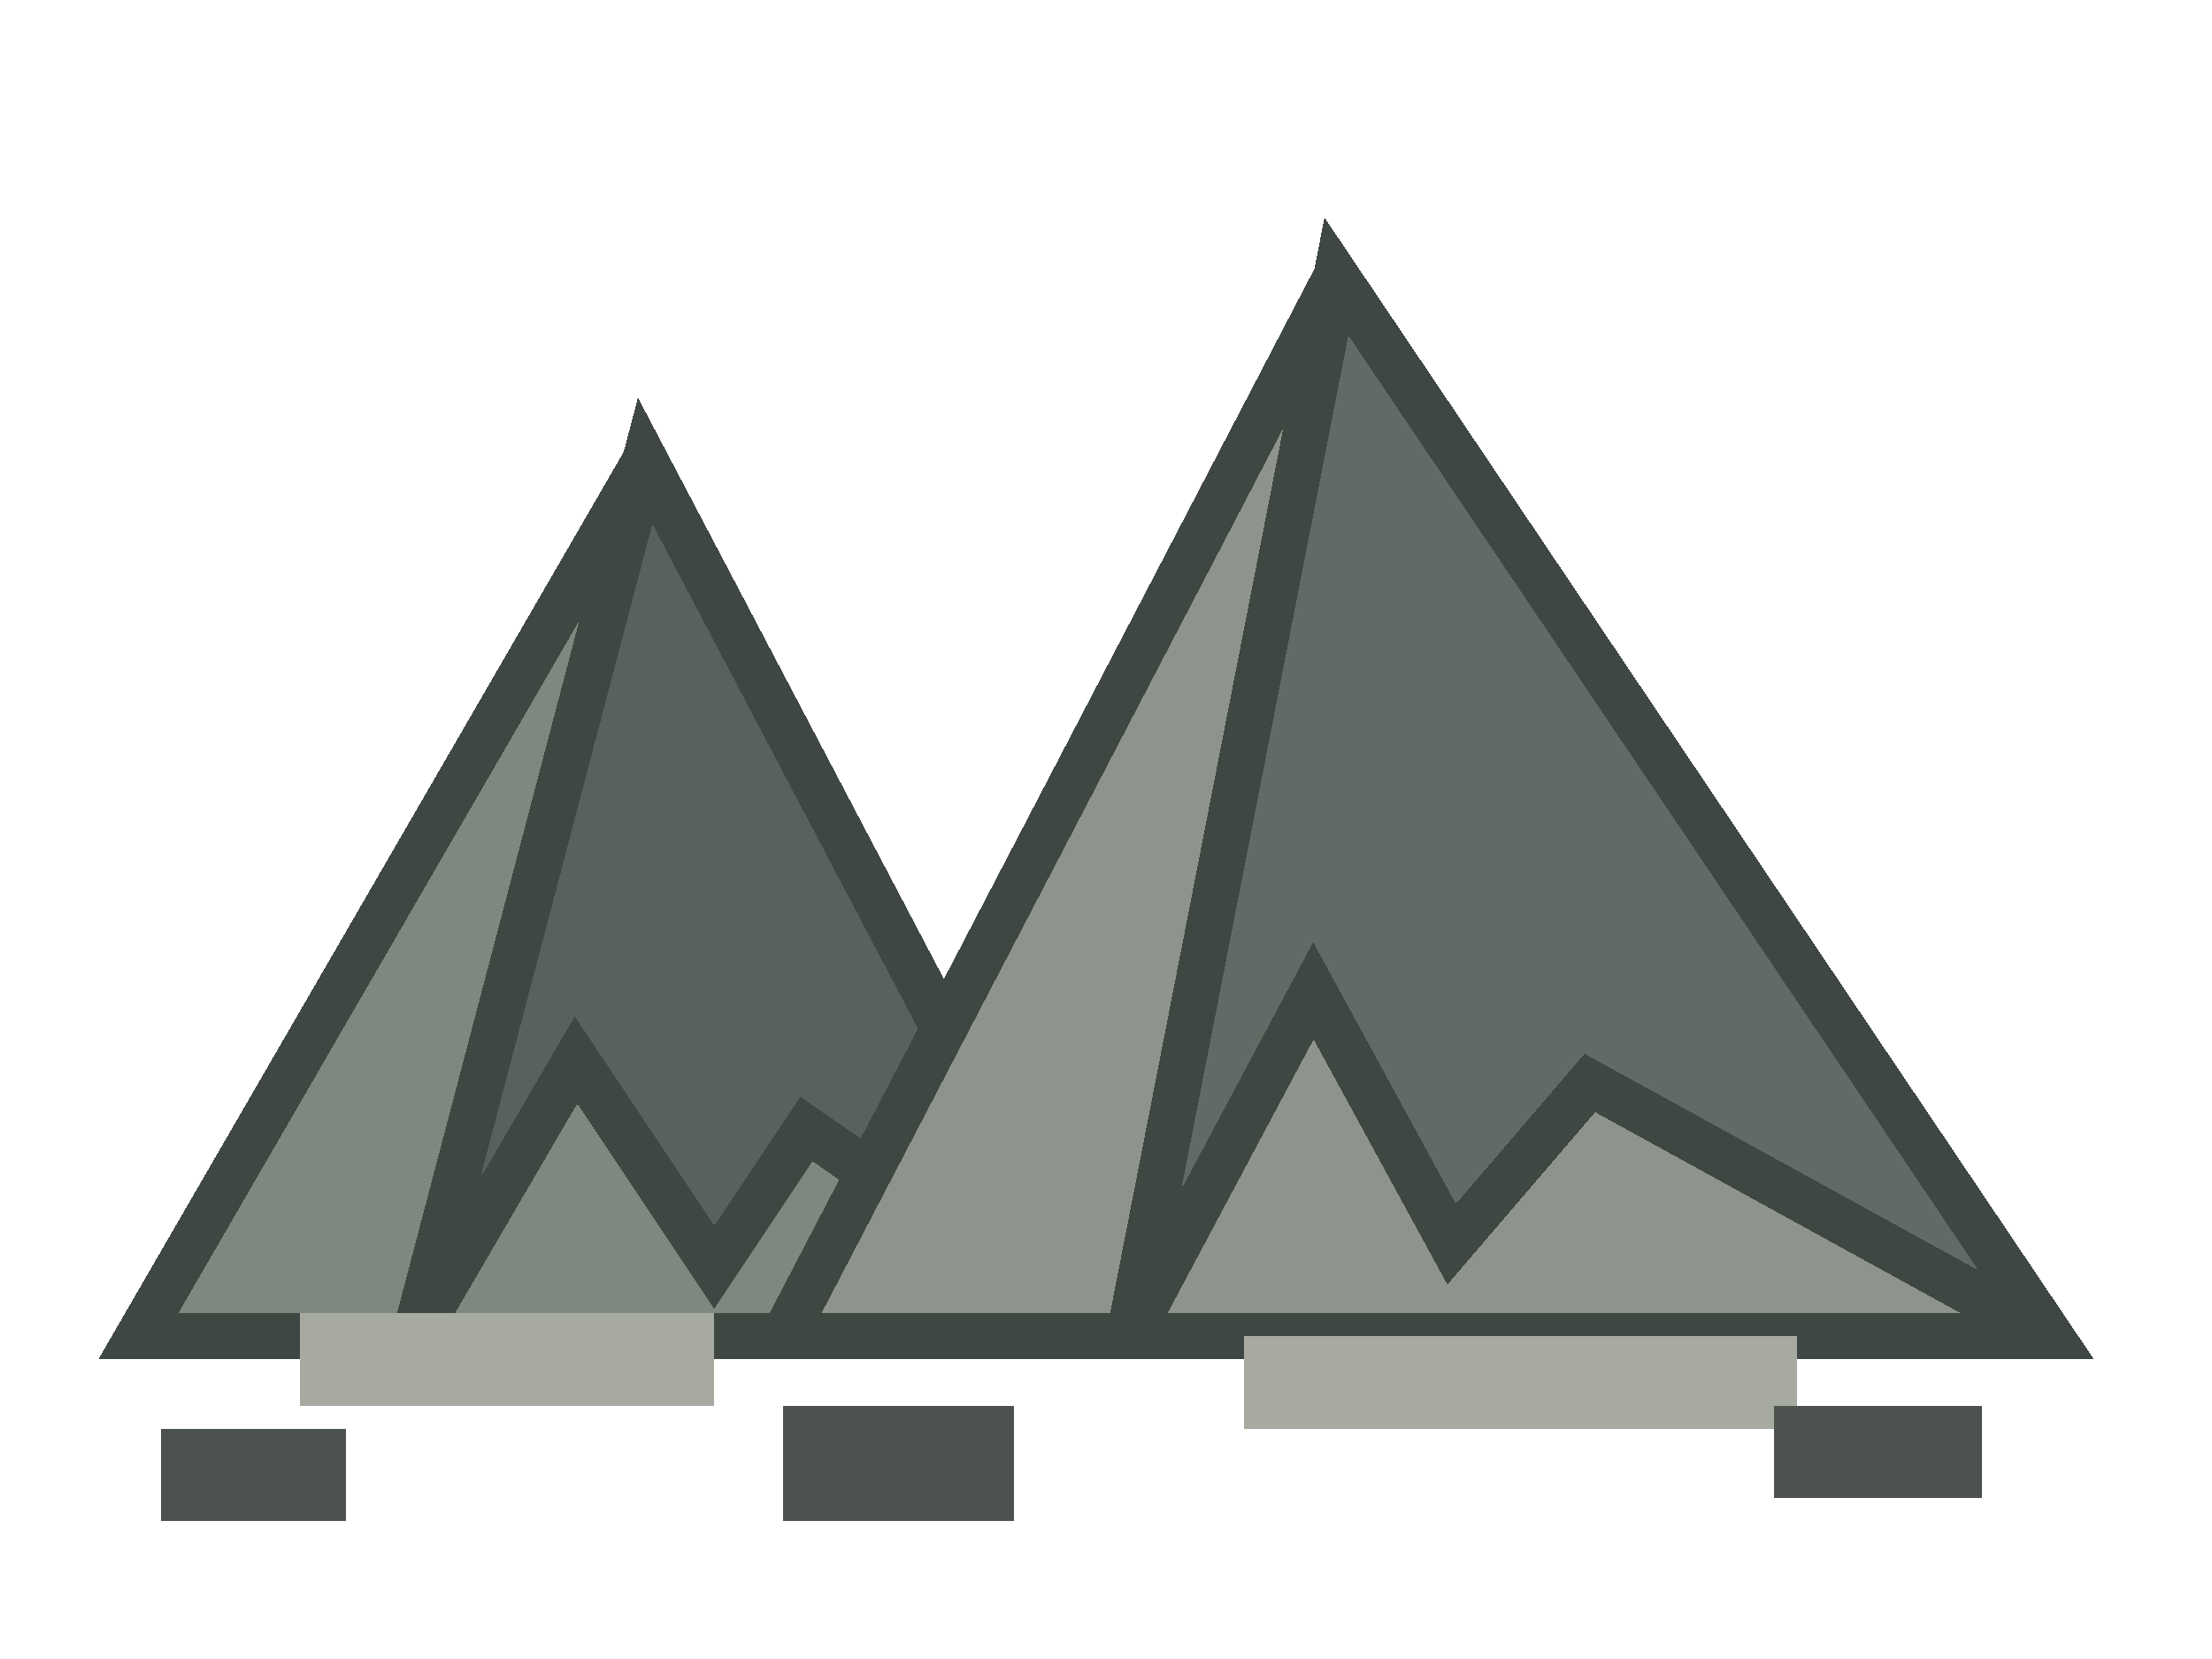
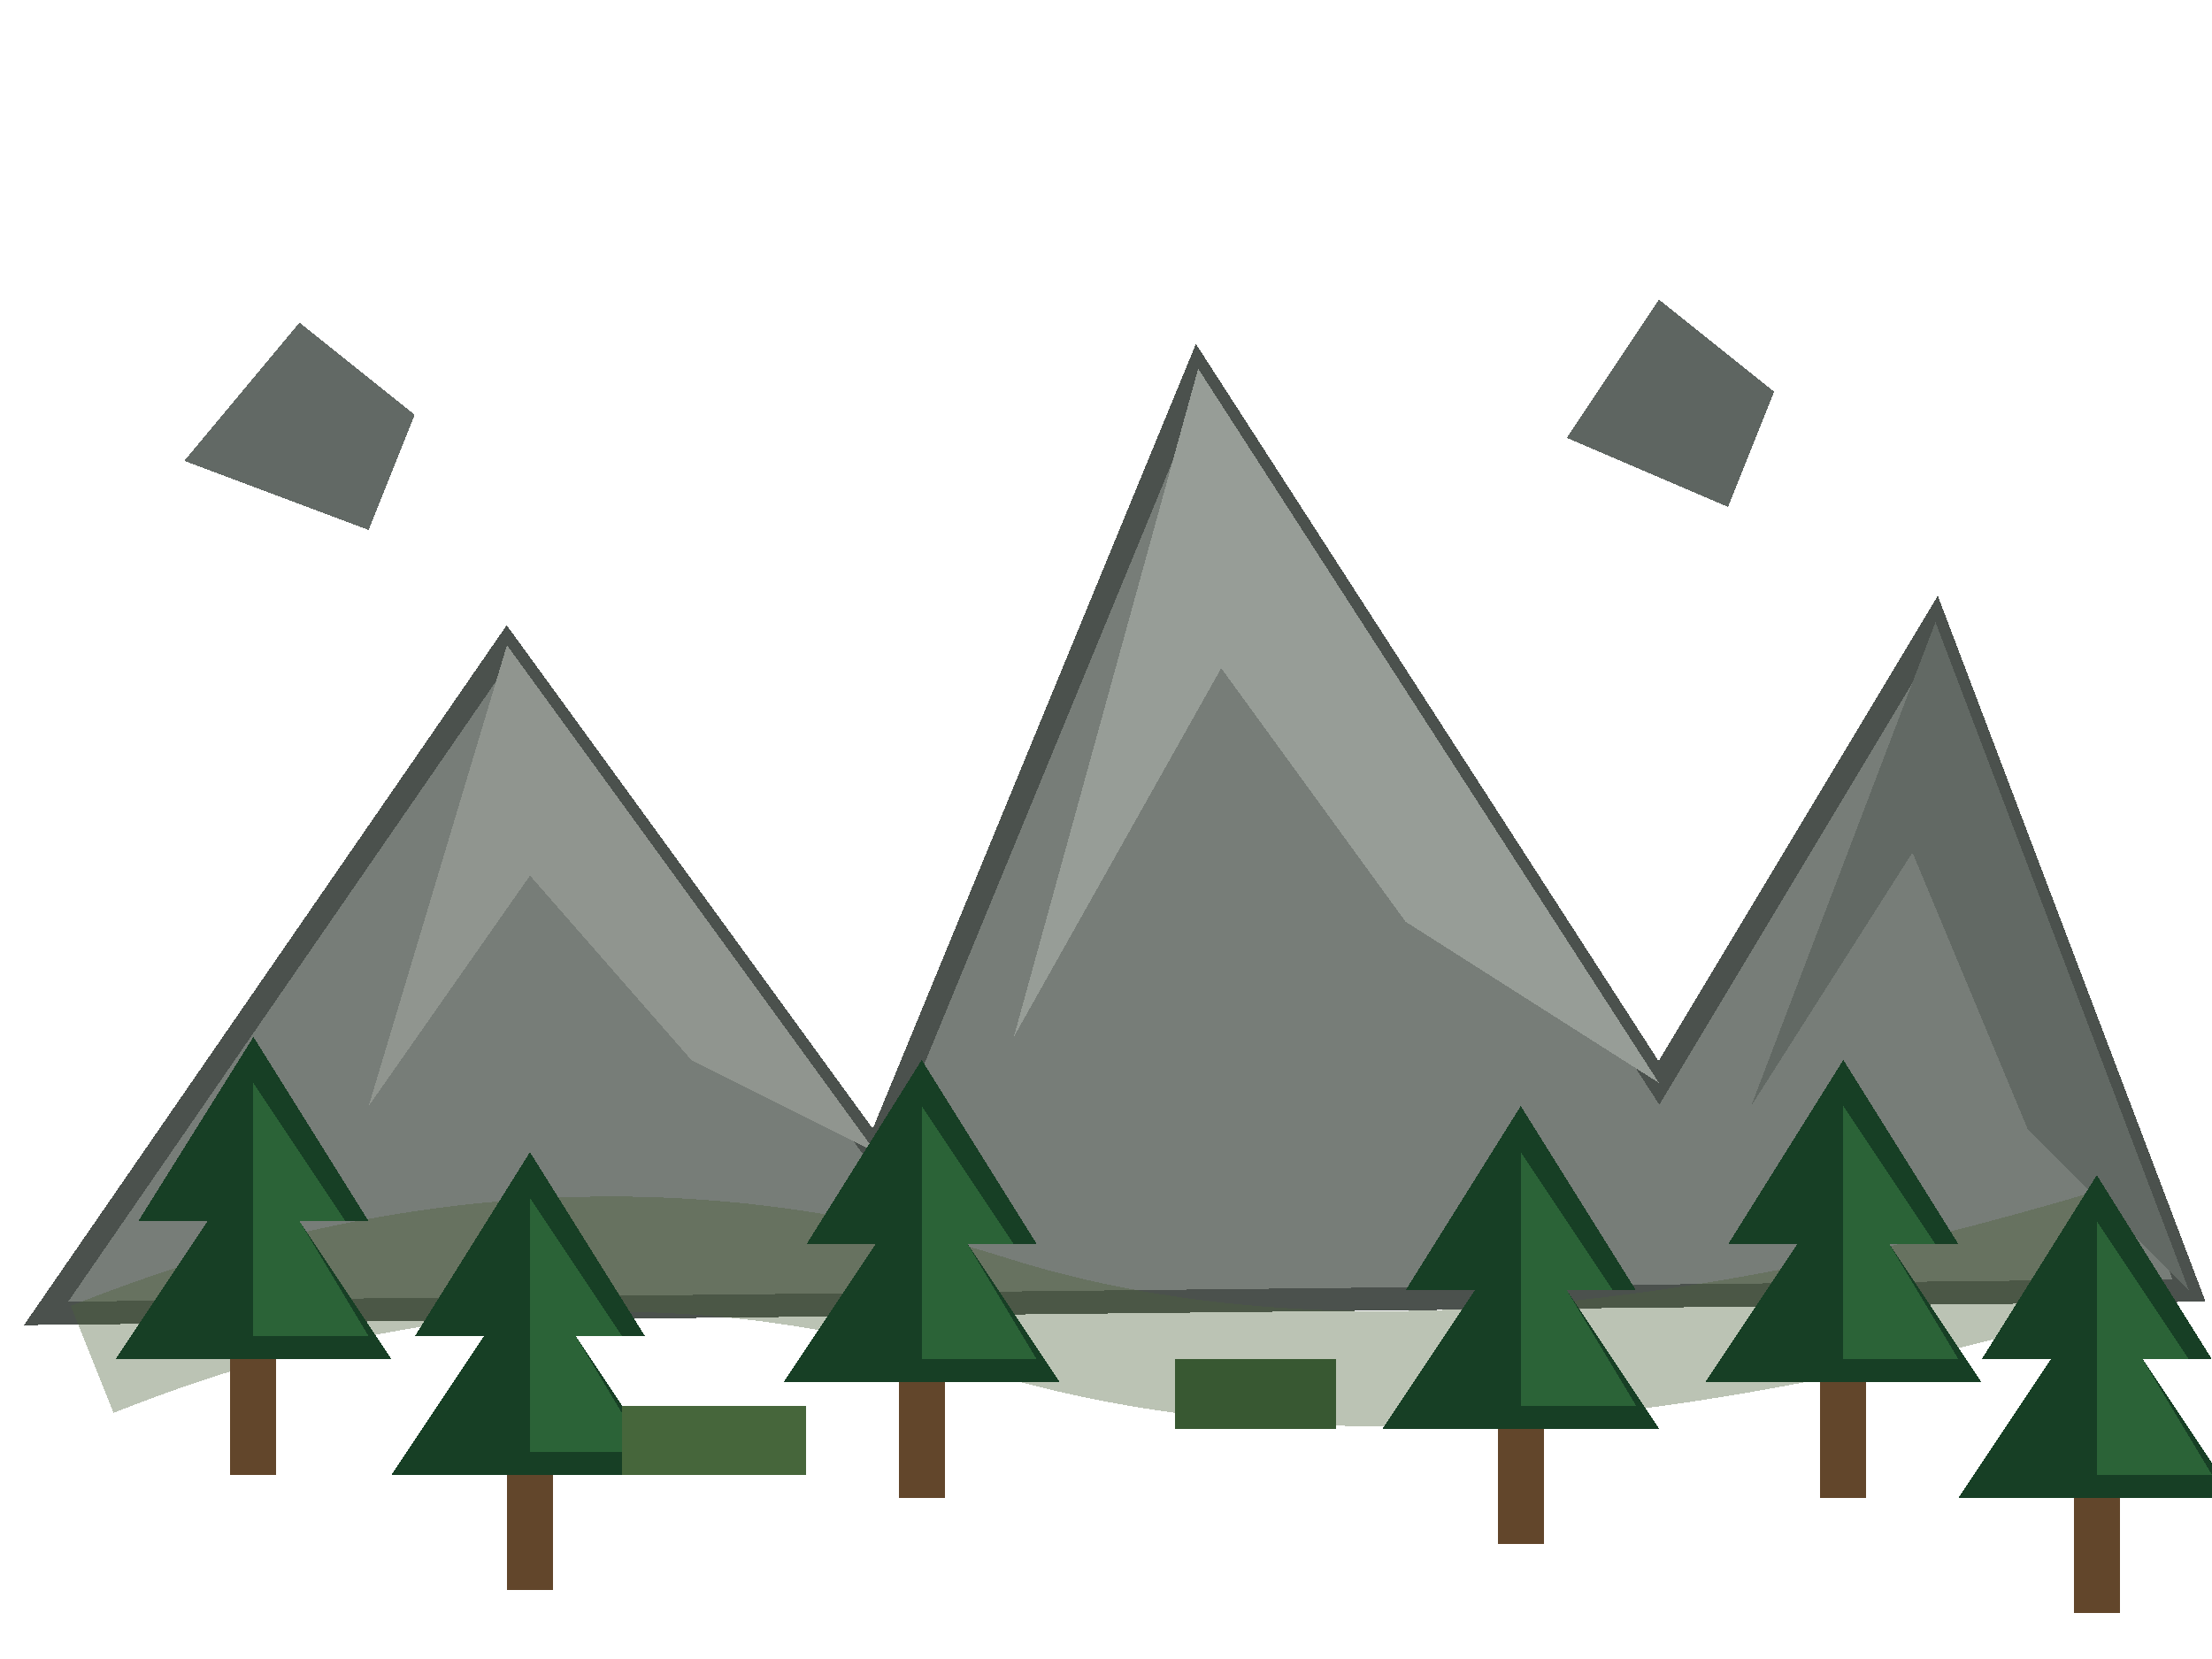
<svg xmlns="http://www.w3.org/2000/svg" viewBox="0 0 96 72" shape-rendering="crispEdges">
-   <g stroke="#3f4743" stroke-width="2">
-     <path d="M6 58 28 20l20 38z" fill="#7f8781" />
-     <path d="M28 20 48 58 35 49 31 55 25 46 18 58z" fill="#59615d" />
-     <path d="M34 58 58 12l31 46z" fill="#8e948c" />
-     <path d="M58 12 89 58 69 47 63 54 57 43 49 58z" fill="#626a65" />
-   </g>
-   <g fill="#a7aaa0">
-     <rect x="13" y="57" width="18" height="4" />
-     <rect x="54" y="58" width="24" height="4" />
-   </g>
-   <g fill="#4c534f">
-     <rect x="7" y="62" width="8" height="4" />
-     <rect x="34" y="61" width="10" height="5" />
-     <rect x="77" y="61" width="9" height="4" />
-   </g>
+   <defs>
+     <g id="pine">
+       <rect x="5" y="14" width="2" height="6" fill="#62462b" />
+       <path d="M6 1 L1 9 H4 L0 15 H12 L8 9 H11 Z" fill="#173f25" />
+       <path d="M6 3 V14 H11 L8 9 H10 Z" fill="#2b6337" />
+     </g>
+   </defs>
+   <path d="M2 57 L22 28 L38 50 L52 16 L72 47 L84 27 L95 56 Z" fill="#777d78" stroke="#4b514d" stroke-width="1" />
+   <path d="M22 28 L38 50 L30 46 L23 38 L16 48 Z" fill="#90958f" />
+   <path d="M52 16 L72 47 L61 40 L53 29 L44 45 Z" fill="#979d97" />
+   <path d="M84 27 L95 56 L88 49 L83 37 L76 48 Z" fill="#626964" />
+   <path d="M4 59 Q24 51 43 57 T92 54" fill="none" stroke="#4b603b" stroke-width="5" opacity=".38" />
+   <use href="#pine" x="5" y="44" />
+   <use href="#pine" x="17" y="49" />
+   <use href="#pine" x="34" y="45" />
+   <use href="#pine" x="60" y="47" />
+   <use href="#pine" x="74" y="45" />
+   <use href="#pine" x="85" y="50" />
+   <path d="M8 20 L13 14 L18 18 L16 23 Z" fill="#626965" />
+   <path d="M68 19 L72 13 L77 17 L75 22 Z" fill="#5e6561" />
+   <rect x="27" y="61" width="8" height="3" fill="#46663b" />
+   <rect x="51" y="59" width="7" height="3" fill="#385832" />
</svg>
